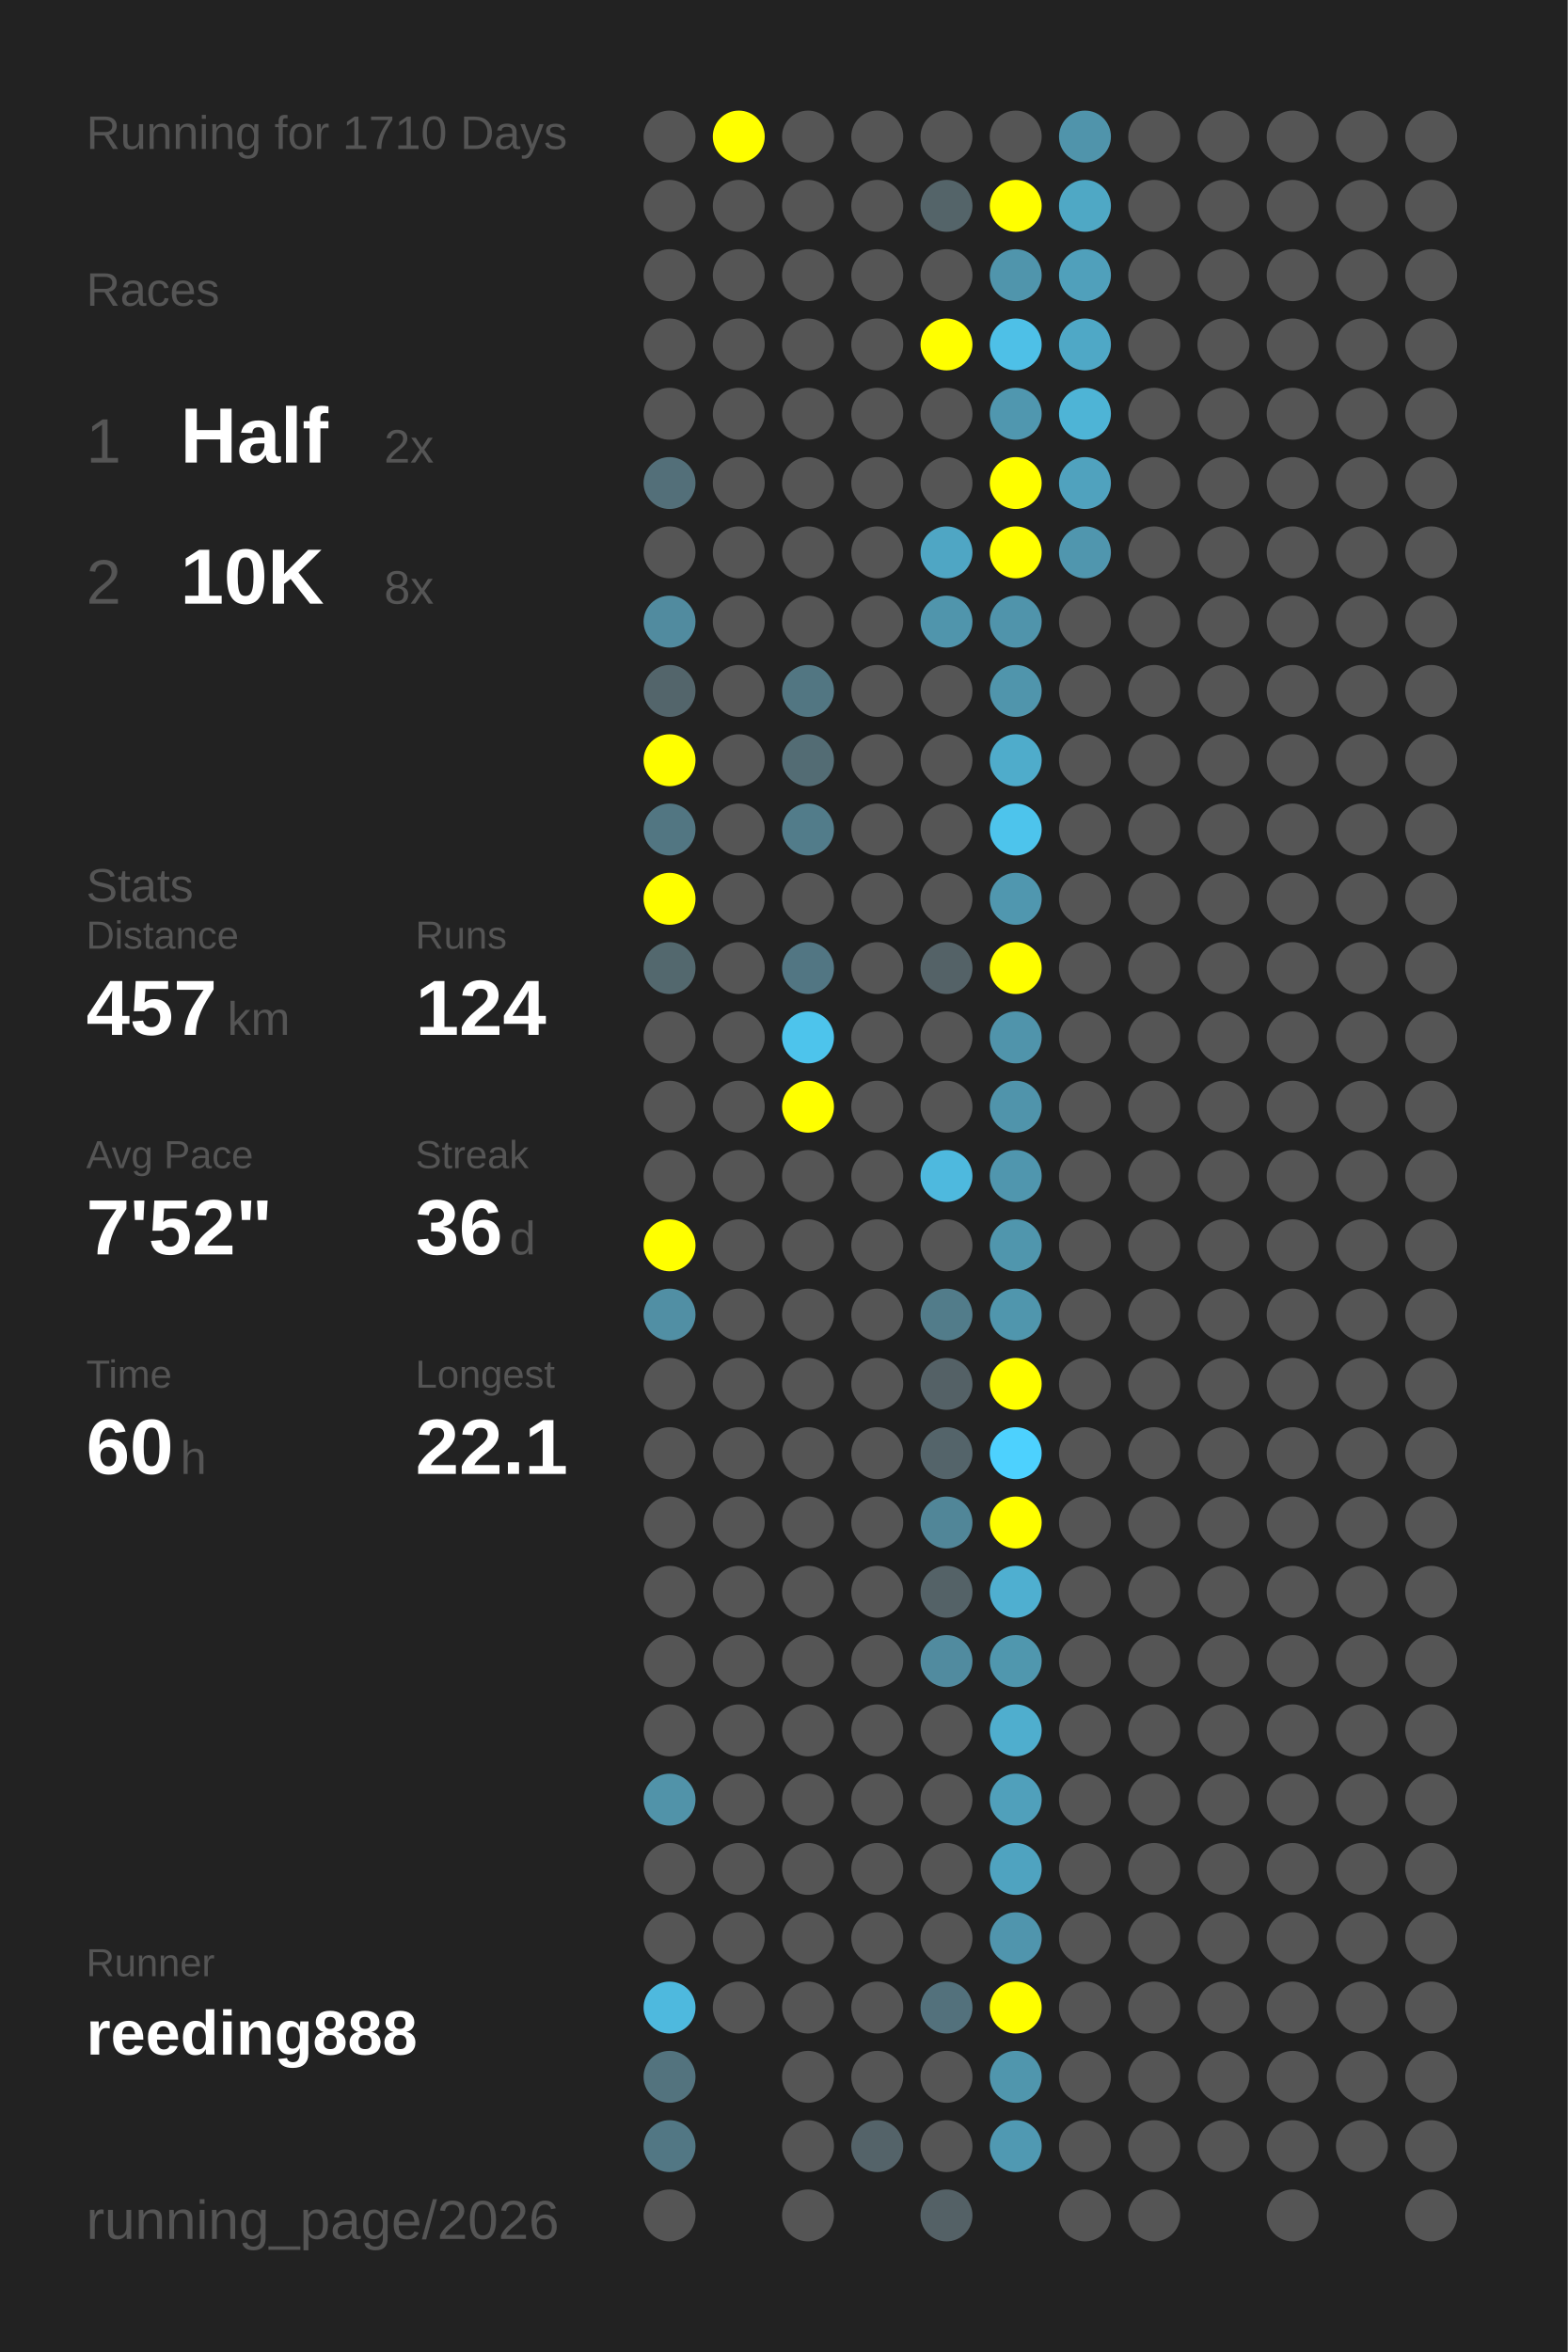
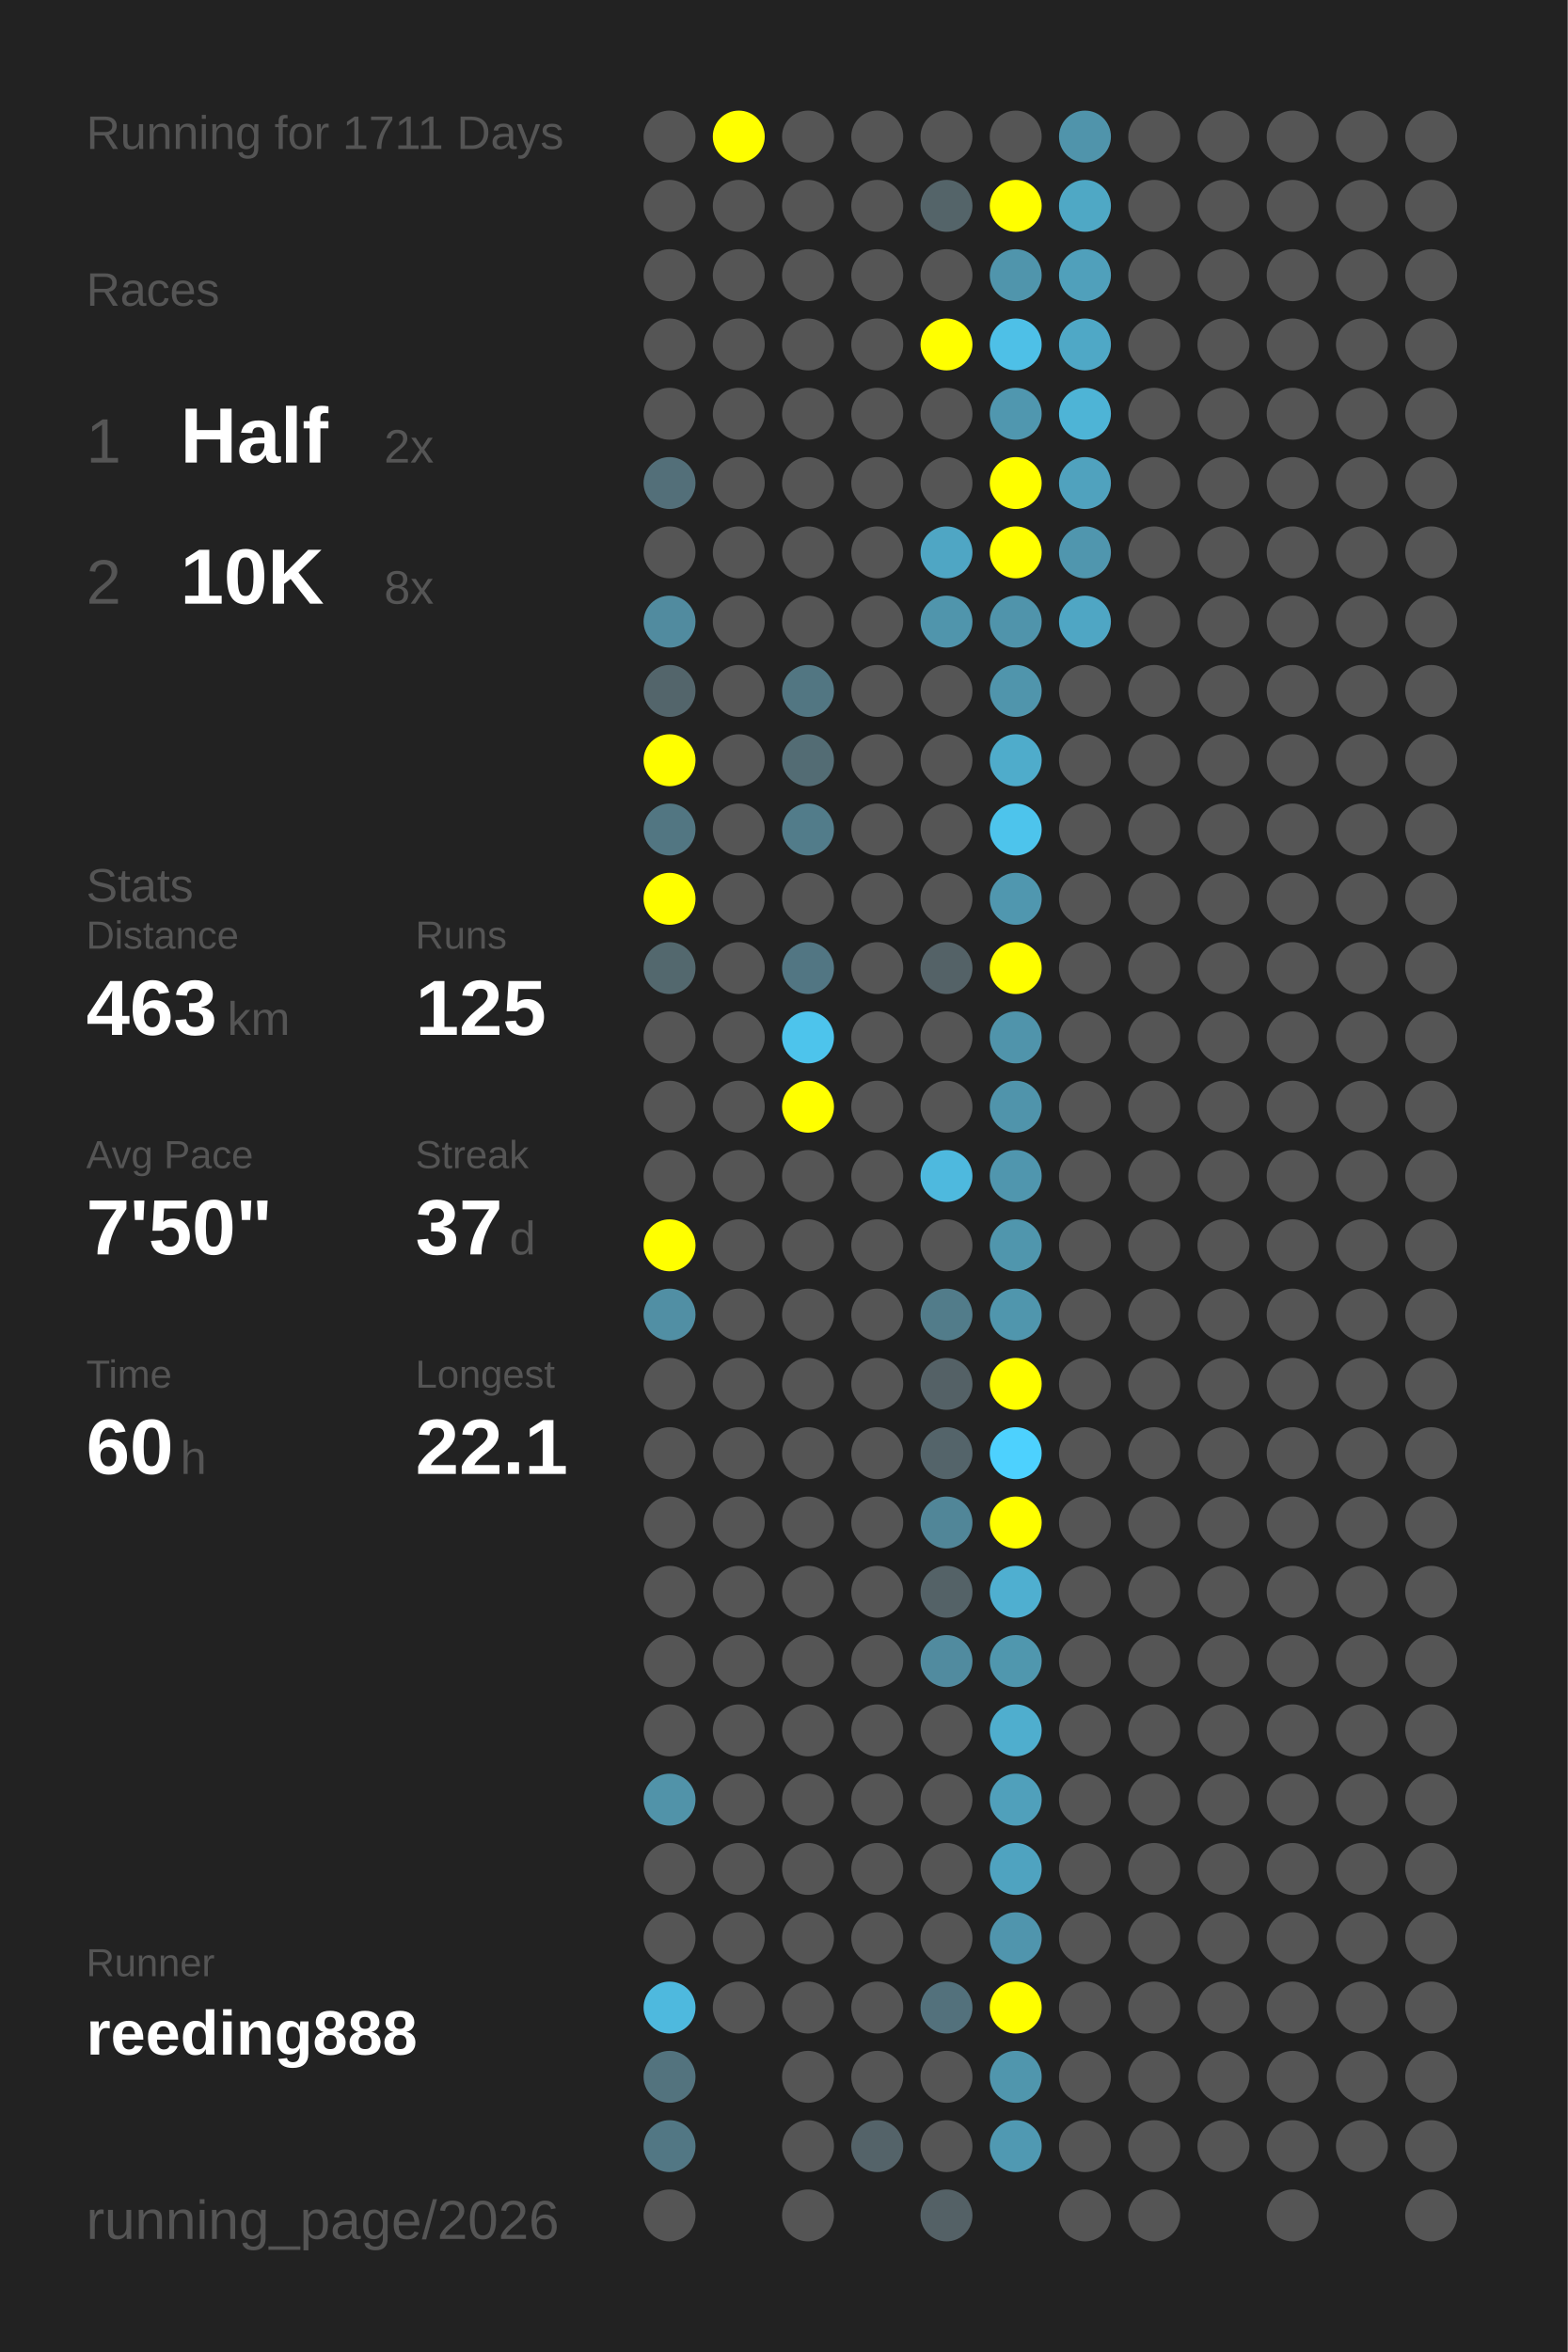
<svg xmlns="http://www.w3.org/2000/svg" baseProfile="full" height="300mm" version="1.1" viewBox="0,0,200,300" width="200mm">
  <defs />
  <rect fill="#222222" height="300" width="200" x="0" y="0" />
-   <text fill="#555555" style="font-size:6px; font-family:Arial;" x="11" y="19">Running for 1710 Days</text>
+   <text fill="#555555" style="font-size:6px; font-family:Arial;" x="11" y="19">Running for 1711 Days</text>
  <text fill="#555555" style="font-size:6px; font-family:Arial;" x="11" y="39">Races</text>
  <text fill="#555555" style="font-size:8px; font-family:Arial;" x="11" y="59">1</text>
  <text fill="#FFFFFF" style="font-size:10px; font-family:Arial; font-weight:bold;" x="23" y="59">Half</text>
  <text fill="#555555" style="font-size:6px; font-family:Arial;" x="49" y="59">2x</text>
  <text fill="#555555" style="font-size:8px; font-family:Arial;" x="11" y="77">2</text>
  <text fill="#FFFFFF" style="font-size:10px; font-family:Arial; font-weight:bold;" x="23" y="77">10K</text>
  <text fill="#555555" style="font-size:6px; font-family:Arial;" x="49" y="77">8x</text>
  <text fill="#555555" style="font-size:6px; font-family:Arial;" x="11" y="115">Stats</text>
  <text fill="#555555" style="font-size:5px; font-family:Arial;" x="11" y="121">Distance</text>
-   <text fill="#FFFFFF" style="font-size:10px; font-family:Arial; font-weight:bold;" x="11" y="132">457</text>
+   <text fill="#FFFFFF" style="font-size:10px; font-family:Arial; font-weight:bold;" x="11" y="132">463</text>
  <text fill="#555555" style="font-size:6px; font-family:Arial;" x="29" y="132">km</text>
  <text fill="#555555" style="font-size:5px; font-family:Arial;" x="53" y="121">Runs</text>
-   <text fill="#FFFFFF" style="font-size:10px; font-family:Arial; font-weight:bold;" x="53" y="132">124</text>
+   <text fill="#FFFFFF" style="font-size:10px; font-family:Arial; font-weight:bold;" x="53" y="132">125</text>
  <text fill="#555555" style="font-size:5px; font-family:Arial;" x="11" y="149">Avg Pace</text>
-   <text fill="#FFFFFF" style="font-size:10px; font-family:Arial; font-weight:bold;" x="11" y="160">7'52"</text>
+   <text fill="#FFFFFF" style="font-size:10px; font-family:Arial; font-weight:bold;" x="11" y="160">7'50"</text>
  <text fill="#555555" style="font-size:5px; font-family:Arial;" x="53" y="149">Streak</text>
-   <text fill="#FFFFFF" style="font-size:10px; font-family:Arial; font-weight:bold;" x="53" y="160">36</text>
+   <text fill="#FFFFFF" style="font-size:10px; font-family:Arial; font-weight:bold;" x="53" y="160">37</text>
  <text fill="#555555" style="font-size:6px; font-family:Arial;" x="65" y="160">d</text>
  <text fill="#555555" style="font-size:5px; font-family:Arial;" x="11" y="177">Time</text>
  <text fill="#FFFFFF" style="font-size:10px; font-family:Arial; font-weight:bold;" x="11" y="188">60</text>
  <text fill="#555555" style="font-size:6px; font-family:Arial;" x="23" y="188">h</text>
  <text fill="#555555" style="font-size:5px; font-family:Arial;" x="53" y="177">Longest</text>
  <text fill="#FFFFFF" style="font-size:10px; font-family:Arial; font-weight:bold;" x="53" y="188">22.1</text>
  <text fill="#555555" style="font-size:5px; font-family:Arial;" x="11" y="252.065">Runner</text>
  <text fill="#FFFFFF" style="font-size:8px; font-family:Arial; font-weight:bold;" x="11" y="262.065">reeding888</text>
  <text fill="#555555" style="font-size:7px; font-family:Arial;" x="11" y="285.581">running_page/2026</text>
  <circle cx="85.417" cy="17.419" fill="#555555" r="3.312" />
  <circle cx="85.417" cy="26.258" fill="#555555" r="3.312" />
  <circle cx="85.417" cy="35.097" fill="#555555" r="3.312" />
  <circle cx="85.417" cy="43.935" fill="#555555" r="3.312" />
  <circle cx="85.417" cy="52.774" fill="#555555" r="3.312" />
  <circle cx="85.417" cy="61.613" fill="#536f79" r="3.312" />
  <circle cx="85.417" cy="70.452" fill="#555555" r="3.312" />
  <circle cx="85.417" cy="79.29" fill="#518b9f" r="3.312" />
  <circle cx="85.417" cy="88.129" fill="#53656b" r="3.312" />
  <circle cx="85.417" cy="96.968" fill="#FFFF00" r="3.312" />
  <circle cx="85.417" cy="105.806" fill="#527682" r="3.312" />
  <circle cx="85.417" cy="114.645" fill="#FFFF00" r="3.312" />
  <circle cx="85.417" cy="123.484" fill="#53686e" r="3.312" />
  <circle cx="85.417" cy="132.323" fill="#555555" r="3.312" />
  <circle cx="85.417" cy="141.161" fill="#555555" r="3.312" />
  <circle cx="85.417" cy="150" fill="#555555" r="3.312" />
  <circle cx="85.417" cy="158.839" fill="#FFFF00" r="3.312" />
  <circle cx="85.417" cy="167.677" fill="#518fa4" r="3.312" />
  <circle cx="85.417" cy="176.516" fill="#555555" r="3.312" />
  <circle cx="85.417" cy="185.355" fill="#555555" r="3.312" />
  <circle cx="85.417" cy="194.194" fill="#555555" r="3.312" />
  <circle cx="85.417" cy="203.032" fill="#555555" r="3.312" />
  <circle cx="85.417" cy="211.871" fill="#555555" r="3.312" />
  <circle cx="85.417" cy="220.71" fill="#555555" r="3.312" />
  <circle cx="85.417" cy="229.548" fill="#5193a9" r="3.312" />
  <circle cx="85.417" cy="238.387" fill="#555555" r="3.312" />
  <circle cx="85.417" cy="247.226" fill="#555555" r="3.312" />
  <circle cx="85.417" cy="256.065" fill="#4eb9de" r="3.312" />
  <circle cx="85.417" cy="264.903" fill="#53737e" r="3.312" />
  <circle cx="85.417" cy="273.742" fill="#527784" r="3.312" />
  <circle cx="85.417" cy="282.581" fill="#555555" r="3.312" />
  <circle cx="94.25" cy="17.419" fill="#FFFF00" r="3.312" />
  <circle cx="94.25" cy="26.258" fill="#555555" r="3.312" />
  <circle cx="94.25" cy="35.097" fill="#555555" r="3.312" />
  <circle cx="94.25" cy="43.935" fill="#555555" r="3.312" />
  <circle cx="94.25" cy="52.774" fill="#555555" r="3.312" />
  <circle cx="94.25" cy="61.613" fill="#555555" r="3.312" />
  <circle cx="94.25" cy="70.452" fill="#555555" r="3.312" />
  <circle cx="94.25" cy="79.29" fill="#555555" r="3.312" />
  <circle cx="94.25" cy="88.129" fill="#555555" r="3.312" />
  <circle cx="94.25" cy="96.968" fill="#555555" r="3.312" />
  <circle cx="94.25" cy="105.806" fill="#555555" r="3.312" />
  <circle cx="94.25" cy="114.645" fill="#555555" r="3.312" />
  <circle cx="94.25" cy="123.484" fill="#555555" r="3.312" />
  <circle cx="94.25" cy="132.323" fill="#555555" r="3.312" />
  <circle cx="94.25" cy="141.161" fill="#555555" r="3.312" />
  <circle cx="94.25" cy="150" fill="#555555" r="3.312" />
  <circle cx="94.25" cy="158.839" fill="#555555" r="3.312" />
  <circle cx="94.25" cy="167.677" fill="#555555" r="3.312" />
  <circle cx="94.25" cy="176.516" fill="#555555" r="3.312" />
  <circle cx="94.25" cy="185.355" fill="#555555" r="3.312" />
  <circle cx="94.25" cy="194.194" fill="#555555" r="3.312" />
  <circle cx="94.25" cy="203.032" fill="#555555" r="3.312" />
  <circle cx="94.25" cy="211.871" fill="#555555" r="3.312" />
  <circle cx="94.25" cy="220.71" fill="#555555" r="3.312" />
  <circle cx="94.25" cy="229.548" fill="#555555" r="3.312" />
  <circle cx="94.25" cy="238.387" fill="#555555" r="3.312" />
  <circle cx="94.25" cy="247.226" fill="#555555" r="3.312" />
  <circle cx="94.25" cy="256.065" fill="#555555" r="3.312" />
  <circle cx="103.083" cy="17.419" fill="#555555" r="3.312" />
  <circle cx="103.083" cy="26.258" fill="#555555" r="3.312" />
  <circle cx="103.083" cy="35.097" fill="#555555" r="3.312" />
  <circle cx="103.083" cy="43.935" fill="#555555" r="3.312" />
  <circle cx="103.083" cy="52.774" fill="#555555" r="3.312" />
  <circle cx="103.083" cy="61.613" fill="#555555" r="3.312" />
  <circle cx="103.083" cy="70.452" fill="#555555" r="3.312" />
  <circle cx="103.083" cy="79.29" fill="#555555" r="3.312" />
  <circle cx="103.083" cy="88.129" fill="#527682" r="3.312" />
  <circle cx="103.083" cy="96.968" fill="#536c74" r="3.312" />
  <circle cx="103.083" cy="105.806" fill="#527c8a" r="3.312" />
  <circle cx="103.083" cy="114.645" fill="#555555" r="3.312" />
  <circle cx="103.083" cy="123.484" fill="#527683" r="3.312" />
  <circle cx="103.083" cy="132.323" fill="#4dc4ec" r="3.312" />
  <circle cx="103.083" cy="141.161" fill="#FFFF00" r="3.312" />
  <circle cx="103.083" cy="150" fill="#555555" r="3.312" />
  <circle cx="103.083" cy="158.839" fill="#555555" r="3.312" />
  <circle cx="103.083" cy="167.677" fill="#555555" r="3.312" />
  <circle cx="103.083" cy="176.516" fill="#555555" r="3.312" />
  <circle cx="103.083" cy="185.355" fill="#555555" r="3.312" />
  <circle cx="103.083" cy="194.194" fill="#555555" r="3.312" />
  <circle cx="103.083" cy="203.032" fill="#555555" r="3.312" />
  <circle cx="103.083" cy="211.871" fill="#555555" r="3.312" />
  <circle cx="103.083" cy="220.71" fill="#555555" r="3.312" />
  <circle cx="103.083" cy="229.548" fill="#555555" r="3.312" />
  <circle cx="103.083" cy="238.387" fill="#555555" r="3.312" />
  <circle cx="103.083" cy="247.226" fill="#555555" r="3.312" />
  <circle cx="103.083" cy="256.065" fill="#555555" r="3.312" />
  <circle cx="103.083" cy="264.903" fill="#555555" r="3.312" />
  <circle cx="103.083" cy="273.742" fill="#555555" r="3.312" />
  <circle cx="103.083" cy="282.581" fill="#555555" r="3.312" />
  <circle cx="111.917" cy="17.419" fill="#555555" r="3.312" />
  <circle cx="111.917" cy="26.258" fill="#555555" r="3.312" />
  <circle cx="111.917" cy="35.097" fill="#555555" r="3.312" />
  <circle cx="111.917" cy="43.935" fill="#555555" r="3.312" />
  <circle cx="111.917" cy="52.774" fill="#555555" r="3.312" />
  <circle cx="111.917" cy="61.613" fill="#555555" r="3.312" />
  <circle cx="111.917" cy="70.452" fill="#555555" r="3.312" />
  <circle cx="111.917" cy="79.29" fill="#555555" r="3.312" />
  <circle cx="111.917" cy="88.129" fill="#555555" r="3.312" />
  <circle cx="111.917" cy="96.968" fill="#555555" r="3.312" />
  <circle cx="111.917" cy="105.806" fill="#555555" r="3.312" />
  <circle cx="111.917" cy="114.645" fill="#555555" r="3.312" />
  <circle cx="111.917" cy="123.484" fill="#555555" r="3.312" />
  <circle cx="111.917" cy="132.323" fill="#555555" r="3.312" />
  <circle cx="111.917" cy="141.161" fill="#555555" r="3.312" />
  <circle cx="111.917" cy="150" fill="#555555" r="3.312" />
  <circle cx="111.917" cy="158.839" fill="#555555" r="3.312" />
  <circle cx="111.917" cy="167.677" fill="#555555" r="3.312" />
  <circle cx="111.917" cy="176.516" fill="#555555" r="3.312" />
  <circle cx="111.917" cy="185.355" fill="#555555" r="3.312" />
  <circle cx="111.917" cy="194.194" fill="#555555" r="3.312" />
  <circle cx="111.917" cy="203.032" fill="#555555" r="3.312" />
  <circle cx="111.917" cy="211.871" fill="#555555" r="3.312" />
  <circle cx="111.917" cy="220.71" fill="#555555" r="3.312" />
  <circle cx="111.917" cy="229.548" fill="#555555" r="3.312" />
  <circle cx="111.917" cy="238.387" fill="#555555" r="3.312" />
  <circle cx="111.917" cy="247.226" fill="#555555" r="3.312" />
  <circle cx="111.917" cy="256.065" fill="#555555" r="3.312" />
  <circle cx="111.917" cy="264.903" fill="#555555" r="3.312" />
  <circle cx="111.917" cy="273.742" fill="#546369" r="3.312" />
  <circle cx="120.75" cy="17.419" fill="#555555" r="3.312" />
  <circle cx="120.75" cy="26.258" fill="#546469" r="3.312" />
  <circle cx="120.75" cy="35.097" fill="#555555" r="3.312" />
  <circle cx="120.75" cy="43.935" fill="#FFFF00" r="3.312" />
  <circle cx="120.75" cy="52.774" fill="#555555" r="3.312" />
  <circle cx="120.75" cy="61.613" fill="#555555" r="3.312" />
  <circle cx="120.75" cy="70.452" fill="#4fa6c4" r="3.312" />
  <circle cx="120.75" cy="79.29" fill="#5095ac" r="3.312" />
  <circle cx="120.75" cy="88.129" fill="#555555" r="3.312" />
  <circle cx="120.75" cy="96.968" fill="#555555" r="3.312" />
  <circle cx="120.75" cy="105.806" fill="#555555" r="3.312" />
  <circle cx="120.75" cy="114.645" fill="#555555" r="3.312" />
  <circle cx="120.75" cy="123.484" fill="#546267" r="3.312" />
  <circle cx="120.75" cy="132.323" fill="#555555" r="3.312" />
  <circle cx="120.75" cy="141.161" fill="#555555" r="3.312" />
  <circle cx="120.75" cy="150" fill="#4eb9de" r="3.312" />
  <circle cx="120.75" cy="158.839" fill="#555555" r="3.312" />
  <circle cx="120.75" cy="167.677" fill="#527c8a" r="3.312" />
  <circle cx="120.75" cy="176.516" fill="#546166" r="3.312" />
  <circle cx="120.75" cy="185.355" fill="#54646a" r="3.312" />
  <circle cx="120.75" cy="194.194" fill="#518698" r="3.312" />
  <circle cx="120.75" cy="203.032" fill="#546267" r="3.312" />
  <circle cx="120.75" cy="211.871" fill="#518b9f" r="3.312" />
  <circle cx="120.75" cy="220.71" fill="#555555" r="3.312" />
  <circle cx="120.75" cy="229.548" fill="#555555" r="3.312" />
  <circle cx="120.75" cy="238.387" fill="#555555" r="3.312" />
  <circle cx="120.75" cy="247.226" fill="#555555" r="3.312" />
  <circle cx="120.75" cy="256.065" fill="#53717c" r="3.312" />
  <circle cx="120.75" cy="264.903" fill="#555555" r="3.312" />
  <circle cx="120.75" cy="273.742" fill="#555555" r="3.312" />
  <circle cx="120.75" cy="282.581" fill="#546166" r="3.312" />
  <circle cx="129.583" cy="17.419" fill="#555555" r="3.312" />
  <circle cx="129.583" cy="26.258" fill="#FFFF00" r="3.312" />
  <circle cx="129.583" cy="35.097" fill="#5095ac" r="3.312" />
  <circle cx="129.583" cy="43.935" fill="#4ec0e7" r="3.312" />
  <circle cx="129.583" cy="52.774" fill="#5097af" r="3.312" />
  <circle cx="129.583" cy="61.613" fill="#FFFF00" r="3.312" />
  <circle cx="129.583" cy="70.452" fill="#FFFF00" r="3.312" />
  <circle cx="129.583" cy="79.29" fill="#5094ab" r="3.312" />
  <circle cx="129.583" cy="88.129" fill="#5095ac" r="3.312" />
  <circle cx="129.583" cy="96.968" fill="#4faccb" r="3.312" />
  <circle cx="129.583" cy="105.806" fill="#4dc4ec" r="3.312" />
  <circle cx="129.583" cy="114.645" fill="#5097af" r="3.312" />
  <circle cx="129.583" cy="123.484" fill="#FFFF00" r="3.312" />
  <circle cx="129.583" cy="132.323" fill="#5094ab" r="3.312" />
  <circle cx="129.583" cy="141.161" fill="#5094ab" r="3.312" />
  <circle cx="129.583" cy="150" fill="#5096ae" r="3.312" />
  <circle cx="129.583" cy="158.839" fill="#5096ad" r="3.312" />
  <circle cx="129.583" cy="167.677" fill="#5096ad" r="3.312" />
  <circle cx="129.583" cy="176.516" fill="#FFFF00" r="3.312" />
  <circle cx="129.583" cy="185.355" fill="#4dd1fe" r="3.312" />
  <circle cx="129.583" cy="194.194" fill="#FFFF00" r="3.312" />
  <circle cx="129.583" cy="203.032" fill="#4fafd0" r="3.312" />
  <circle cx="129.583" cy="211.871" fill="#5097ae" r="3.312" />
  <circle cx="129.583" cy="220.71" fill="#4faece" r="3.312" />
  <circle cx="129.583" cy="229.548" fill="#50a0bb" r="3.312" />
  <circle cx="129.583" cy="238.387" fill="#4fa3c0" r="3.312" />
  <circle cx="129.583" cy="247.226" fill="#5095ad" r="3.312" />
  <circle cx="129.583" cy="256.065" fill="#FFFF00" r="3.312" />
  <circle cx="129.583" cy="264.903" fill="#5096ad" r="3.312" />
  <circle cx="129.583" cy="273.742" fill="#5099b2" r="3.312" />
  <circle cx="138.417" cy="17.419" fill="#5094ab" r="3.312" />
  <circle cx="138.417" cy="26.258" fill="#4fa8c5" r="3.312" />
  <circle cx="138.417" cy="35.097" fill="#50a0bb" r="3.312" />
  <circle cx="138.417" cy="43.935" fill="#4fa8c6" r="3.312" />
  <circle cx="138.417" cy="52.774" fill="#4eb4d6" r="3.312" />
  <circle cx="138.417" cy="61.613" fill="#50a2be" r="3.312" />
  <circle cx="138.417" cy="70.452" fill="#5096ae" r="3.312" />
-   <circle cx="138.417" cy="79.29" fill="#555555" r="3.312" />
+   <circle cx="138.417" cy="79.29" fill="#4fa6c4" r="3.312" />
  <circle cx="138.417" cy="88.129" fill="#555555" r="3.312" />
  <circle cx="138.417" cy="96.968" fill="#555555" r="3.312" />
  <circle cx="138.417" cy="105.806" fill="#555555" r="3.312" />
  <circle cx="138.417" cy="114.645" fill="#555555" r="3.312" />
  <circle cx="138.417" cy="123.484" fill="#555555" r="3.312" />
  <circle cx="138.417" cy="132.323" fill="#555555" r="3.312" />
  <circle cx="138.417" cy="141.161" fill="#555555" r="3.312" />
  <circle cx="138.417" cy="150" fill="#555555" r="3.312" />
  <circle cx="138.417" cy="158.839" fill="#555555" r="3.312" />
  <circle cx="138.417" cy="167.677" fill="#555555" r="3.312" />
  <circle cx="138.417" cy="176.516" fill="#555555" r="3.312" />
  <circle cx="138.417" cy="185.355" fill="#555555" r="3.312" />
  <circle cx="138.417" cy="194.194" fill="#555555" r="3.312" />
  <circle cx="138.417" cy="203.032" fill="#555555" r="3.312" />
  <circle cx="138.417" cy="211.871" fill="#555555" r="3.312" />
  <circle cx="138.417" cy="220.71" fill="#555555" r="3.312" />
  <circle cx="138.417" cy="229.548" fill="#555555" r="3.312" />
  <circle cx="138.417" cy="238.387" fill="#555555" r="3.312" />
  <circle cx="138.417" cy="247.226" fill="#555555" r="3.312" />
  <circle cx="138.417" cy="256.065" fill="#555555" r="3.312" />
  <circle cx="138.417" cy="264.903" fill="#555555" r="3.312" />
  <circle cx="138.417" cy="273.742" fill="#555555" r="3.312" />
  <circle cx="138.417" cy="282.581" fill="#555555" r="3.312" />
  <circle cx="147.25" cy="17.419" fill="#555555" r="3.312" />
  <circle cx="147.25" cy="26.258" fill="#555555" r="3.312" />
  <circle cx="147.25" cy="35.097" fill="#555555" r="3.312" />
  <circle cx="147.25" cy="43.935" fill="#555555" r="3.312" />
  <circle cx="147.25" cy="52.774" fill="#555555" r="3.312" />
  <circle cx="147.25" cy="61.613" fill="#555555" r="3.312" />
  <circle cx="147.25" cy="70.452" fill="#555555" r="3.312" />
  <circle cx="147.25" cy="79.29" fill="#555555" r="3.312" />
  <circle cx="147.25" cy="88.129" fill="#555555" r="3.312" />
  <circle cx="147.25" cy="96.968" fill="#555555" r="3.312" />
  <circle cx="147.25" cy="105.806" fill="#555555" r="3.312" />
  <circle cx="147.25" cy="114.645" fill="#555555" r="3.312" />
  <circle cx="147.25" cy="123.484" fill="#555555" r="3.312" />
  <circle cx="147.25" cy="132.323" fill="#555555" r="3.312" />
  <circle cx="147.25" cy="141.161" fill="#555555" r="3.312" />
  <circle cx="147.25" cy="150" fill="#555555" r="3.312" />
  <circle cx="147.25" cy="158.839" fill="#555555" r="3.312" />
  <circle cx="147.25" cy="167.677" fill="#555555" r="3.312" />
  <circle cx="147.25" cy="176.516" fill="#555555" r="3.312" />
  <circle cx="147.25" cy="185.355" fill="#555555" r="3.312" />
  <circle cx="147.25" cy="194.194" fill="#555555" r="3.312" />
  <circle cx="147.25" cy="203.032" fill="#555555" r="3.312" />
  <circle cx="147.25" cy="211.871" fill="#555555" r="3.312" />
  <circle cx="147.25" cy="220.71" fill="#555555" r="3.312" />
  <circle cx="147.25" cy="229.548" fill="#555555" r="3.312" />
  <circle cx="147.25" cy="238.387" fill="#555555" r="3.312" />
  <circle cx="147.25" cy="247.226" fill="#555555" r="3.312" />
  <circle cx="147.25" cy="256.065" fill="#555555" r="3.312" />
  <circle cx="147.25" cy="264.903" fill="#555555" r="3.312" />
  <circle cx="147.25" cy="273.742" fill="#555555" r="3.312" />
  <circle cx="147.25" cy="282.581" fill="#555555" r="3.312" />
  <circle cx="156.083" cy="17.419" fill="#555555" r="3.312" />
  <circle cx="156.083" cy="26.258" fill="#555555" r="3.312" />
  <circle cx="156.083" cy="35.097" fill="#555555" r="3.312" />
  <circle cx="156.083" cy="43.935" fill="#555555" r="3.312" />
  <circle cx="156.083" cy="52.774" fill="#555555" r="3.312" />
  <circle cx="156.083" cy="61.613" fill="#555555" r="3.312" />
  <circle cx="156.083" cy="70.452" fill="#555555" r="3.312" />
  <circle cx="156.083" cy="79.29" fill="#555555" r="3.312" />
  <circle cx="156.083" cy="88.129" fill="#555555" r="3.312" />
  <circle cx="156.083" cy="96.968" fill="#555555" r="3.312" />
  <circle cx="156.083" cy="105.806" fill="#555555" r="3.312" />
  <circle cx="156.083" cy="114.645" fill="#555555" r="3.312" />
  <circle cx="156.083" cy="123.484" fill="#555555" r="3.312" />
  <circle cx="156.083" cy="132.323" fill="#555555" r="3.312" />
  <circle cx="156.083" cy="141.161" fill="#555555" r="3.312" />
  <circle cx="156.083" cy="150" fill="#555555" r="3.312" />
  <circle cx="156.083" cy="158.839" fill="#555555" r="3.312" />
  <circle cx="156.083" cy="167.677" fill="#555555" r="3.312" />
  <circle cx="156.083" cy="176.516" fill="#555555" r="3.312" />
  <circle cx="156.083" cy="185.355" fill="#555555" r="3.312" />
  <circle cx="156.083" cy="194.194" fill="#555555" r="3.312" />
  <circle cx="156.083" cy="203.032" fill="#555555" r="3.312" />
  <circle cx="156.083" cy="211.871" fill="#555555" r="3.312" />
  <circle cx="156.083" cy="220.71" fill="#555555" r="3.312" />
  <circle cx="156.083" cy="229.548" fill="#555555" r="3.312" />
  <circle cx="156.083" cy="238.387" fill="#555555" r="3.312" />
  <circle cx="156.083" cy="247.226" fill="#555555" r="3.312" />
  <circle cx="156.083" cy="256.065" fill="#555555" r="3.312" />
  <circle cx="156.083" cy="264.903" fill="#555555" r="3.312" />
  <circle cx="156.083" cy="273.742" fill="#555555" r="3.312" />
  <circle cx="164.917" cy="17.419" fill="#555555" r="3.312" />
  <circle cx="164.917" cy="26.258" fill="#555555" r="3.312" />
  <circle cx="164.917" cy="35.097" fill="#555555" r="3.312" />
  <circle cx="164.917" cy="43.935" fill="#555555" r="3.312" />
  <circle cx="164.917" cy="52.774" fill="#555555" r="3.312" />
  <circle cx="164.917" cy="61.613" fill="#555555" r="3.312" />
  <circle cx="164.917" cy="70.452" fill="#555555" r="3.312" />
  <circle cx="164.917" cy="79.29" fill="#555555" r="3.312" />
  <circle cx="164.917" cy="88.129" fill="#555555" r="3.312" />
  <circle cx="164.917" cy="96.968" fill="#555555" r="3.312" />
  <circle cx="164.917" cy="105.806" fill="#555555" r="3.312" />
  <circle cx="164.917" cy="114.645" fill="#555555" r="3.312" />
  <circle cx="164.917" cy="123.484" fill="#555555" r="3.312" />
  <circle cx="164.917" cy="132.323" fill="#555555" r="3.312" />
  <circle cx="164.917" cy="141.161" fill="#555555" r="3.312" />
  <circle cx="164.917" cy="150" fill="#555555" r="3.312" />
  <circle cx="164.917" cy="158.839" fill="#555555" r="3.312" />
  <circle cx="164.917" cy="167.677" fill="#555555" r="3.312" />
  <circle cx="164.917" cy="176.516" fill="#555555" r="3.312" />
  <circle cx="164.917" cy="185.355" fill="#555555" r="3.312" />
  <circle cx="164.917" cy="194.194" fill="#555555" r="3.312" />
  <circle cx="164.917" cy="203.032" fill="#555555" r="3.312" />
  <circle cx="164.917" cy="211.871" fill="#555555" r="3.312" />
  <circle cx="164.917" cy="220.71" fill="#555555" r="3.312" />
  <circle cx="164.917" cy="229.548" fill="#555555" r="3.312" />
  <circle cx="164.917" cy="238.387" fill="#555555" r="3.312" />
  <circle cx="164.917" cy="247.226" fill="#555555" r="3.312" />
  <circle cx="164.917" cy="256.065" fill="#555555" r="3.312" />
  <circle cx="164.917" cy="264.903" fill="#555555" r="3.312" />
  <circle cx="164.917" cy="273.742" fill="#555555" r="3.312" />
  <circle cx="164.917" cy="282.581" fill="#555555" r="3.312" />
  <circle cx="173.75" cy="17.419" fill="#555555" r="3.312" />
  <circle cx="173.75" cy="26.258" fill="#555555" r="3.312" />
  <circle cx="173.75" cy="35.097" fill="#555555" r="3.312" />
  <circle cx="173.75" cy="43.935" fill="#555555" r="3.312" />
  <circle cx="173.75" cy="52.774" fill="#555555" r="3.312" />
  <circle cx="173.75" cy="61.613" fill="#555555" r="3.312" />
  <circle cx="173.75" cy="70.452" fill="#555555" r="3.312" />
  <circle cx="173.75" cy="79.29" fill="#555555" r="3.312" />
  <circle cx="173.75" cy="88.129" fill="#555555" r="3.312" />
  <circle cx="173.75" cy="96.968" fill="#555555" r="3.312" />
  <circle cx="173.75" cy="105.806" fill="#555555" r="3.312" />
  <circle cx="173.75" cy="114.645" fill="#555555" r="3.312" />
  <circle cx="173.75" cy="123.484" fill="#555555" r="3.312" />
  <circle cx="173.75" cy="132.323" fill="#555555" r="3.312" />
  <circle cx="173.75" cy="141.161" fill="#555555" r="3.312" />
  <circle cx="173.75" cy="150" fill="#555555" r="3.312" />
  <circle cx="173.75" cy="158.839" fill="#555555" r="3.312" />
  <circle cx="173.75" cy="167.677" fill="#555555" r="3.312" />
  <circle cx="173.75" cy="176.516" fill="#555555" r="3.312" />
  <circle cx="173.75" cy="185.355" fill="#555555" r="3.312" />
  <circle cx="173.75" cy="194.194" fill="#555555" r="3.312" />
  <circle cx="173.75" cy="203.032" fill="#555555" r="3.312" />
  <circle cx="173.75" cy="211.871" fill="#555555" r="3.312" />
  <circle cx="173.75" cy="220.71" fill="#555555" r="3.312" />
  <circle cx="173.75" cy="229.548" fill="#555555" r="3.312" />
  <circle cx="173.75" cy="238.387" fill="#555555" r="3.312" />
  <circle cx="173.75" cy="247.226" fill="#555555" r="3.312" />
  <circle cx="173.75" cy="256.065" fill="#555555" r="3.312" />
  <circle cx="173.75" cy="264.903" fill="#555555" r="3.312" />
  <circle cx="173.75" cy="273.742" fill="#555555" r="3.312" />
  <circle cx="182.583" cy="17.419" fill="#555555" r="3.312" />
  <circle cx="182.583" cy="26.258" fill="#555555" r="3.312" />
  <circle cx="182.583" cy="35.097" fill="#555555" r="3.312" />
  <circle cx="182.583" cy="43.935" fill="#555555" r="3.312" />
  <circle cx="182.583" cy="52.774" fill="#555555" r="3.312" />
  <circle cx="182.583" cy="61.613" fill="#555555" r="3.312" />
  <circle cx="182.583" cy="70.452" fill="#555555" r="3.312" />
  <circle cx="182.583" cy="79.29" fill="#555555" r="3.312" />
  <circle cx="182.583" cy="88.129" fill="#555555" r="3.312" />
  <circle cx="182.583" cy="96.968" fill="#555555" r="3.312" />
  <circle cx="182.583" cy="105.806" fill="#555555" r="3.312" />
  <circle cx="182.583" cy="114.645" fill="#555555" r="3.312" />
  <circle cx="182.583" cy="123.484" fill="#555555" r="3.312" />
  <circle cx="182.583" cy="132.323" fill="#555555" r="3.312" />
  <circle cx="182.583" cy="141.161" fill="#555555" r="3.312" />
  <circle cx="182.583" cy="150" fill="#555555" r="3.312" />
  <circle cx="182.583" cy="158.839" fill="#555555" r="3.312" />
  <circle cx="182.583" cy="167.677" fill="#555555" r="3.312" />
  <circle cx="182.583" cy="176.516" fill="#555555" r="3.312" />
  <circle cx="182.583" cy="185.355" fill="#555555" r="3.312" />
  <circle cx="182.583" cy="194.194" fill="#555555" r="3.312" />
  <circle cx="182.583" cy="203.032" fill="#555555" r="3.312" />
  <circle cx="182.583" cy="211.871" fill="#555555" r="3.312" />
  <circle cx="182.583" cy="220.71" fill="#555555" r="3.312" />
  <circle cx="182.583" cy="229.548" fill="#555555" r="3.312" />
  <circle cx="182.583" cy="238.387" fill="#555555" r="3.312" />
  <circle cx="182.583" cy="247.226" fill="#555555" r="3.312" />
  <circle cx="182.583" cy="256.065" fill="#555555" r="3.312" />
  <circle cx="182.583" cy="264.903" fill="#555555" r="3.312" />
  <circle cx="182.583" cy="273.742" fill="#555555" r="3.312" />
  <circle cx="182.583" cy="282.581" fill="#555555" r="3.312" />
</svg>
